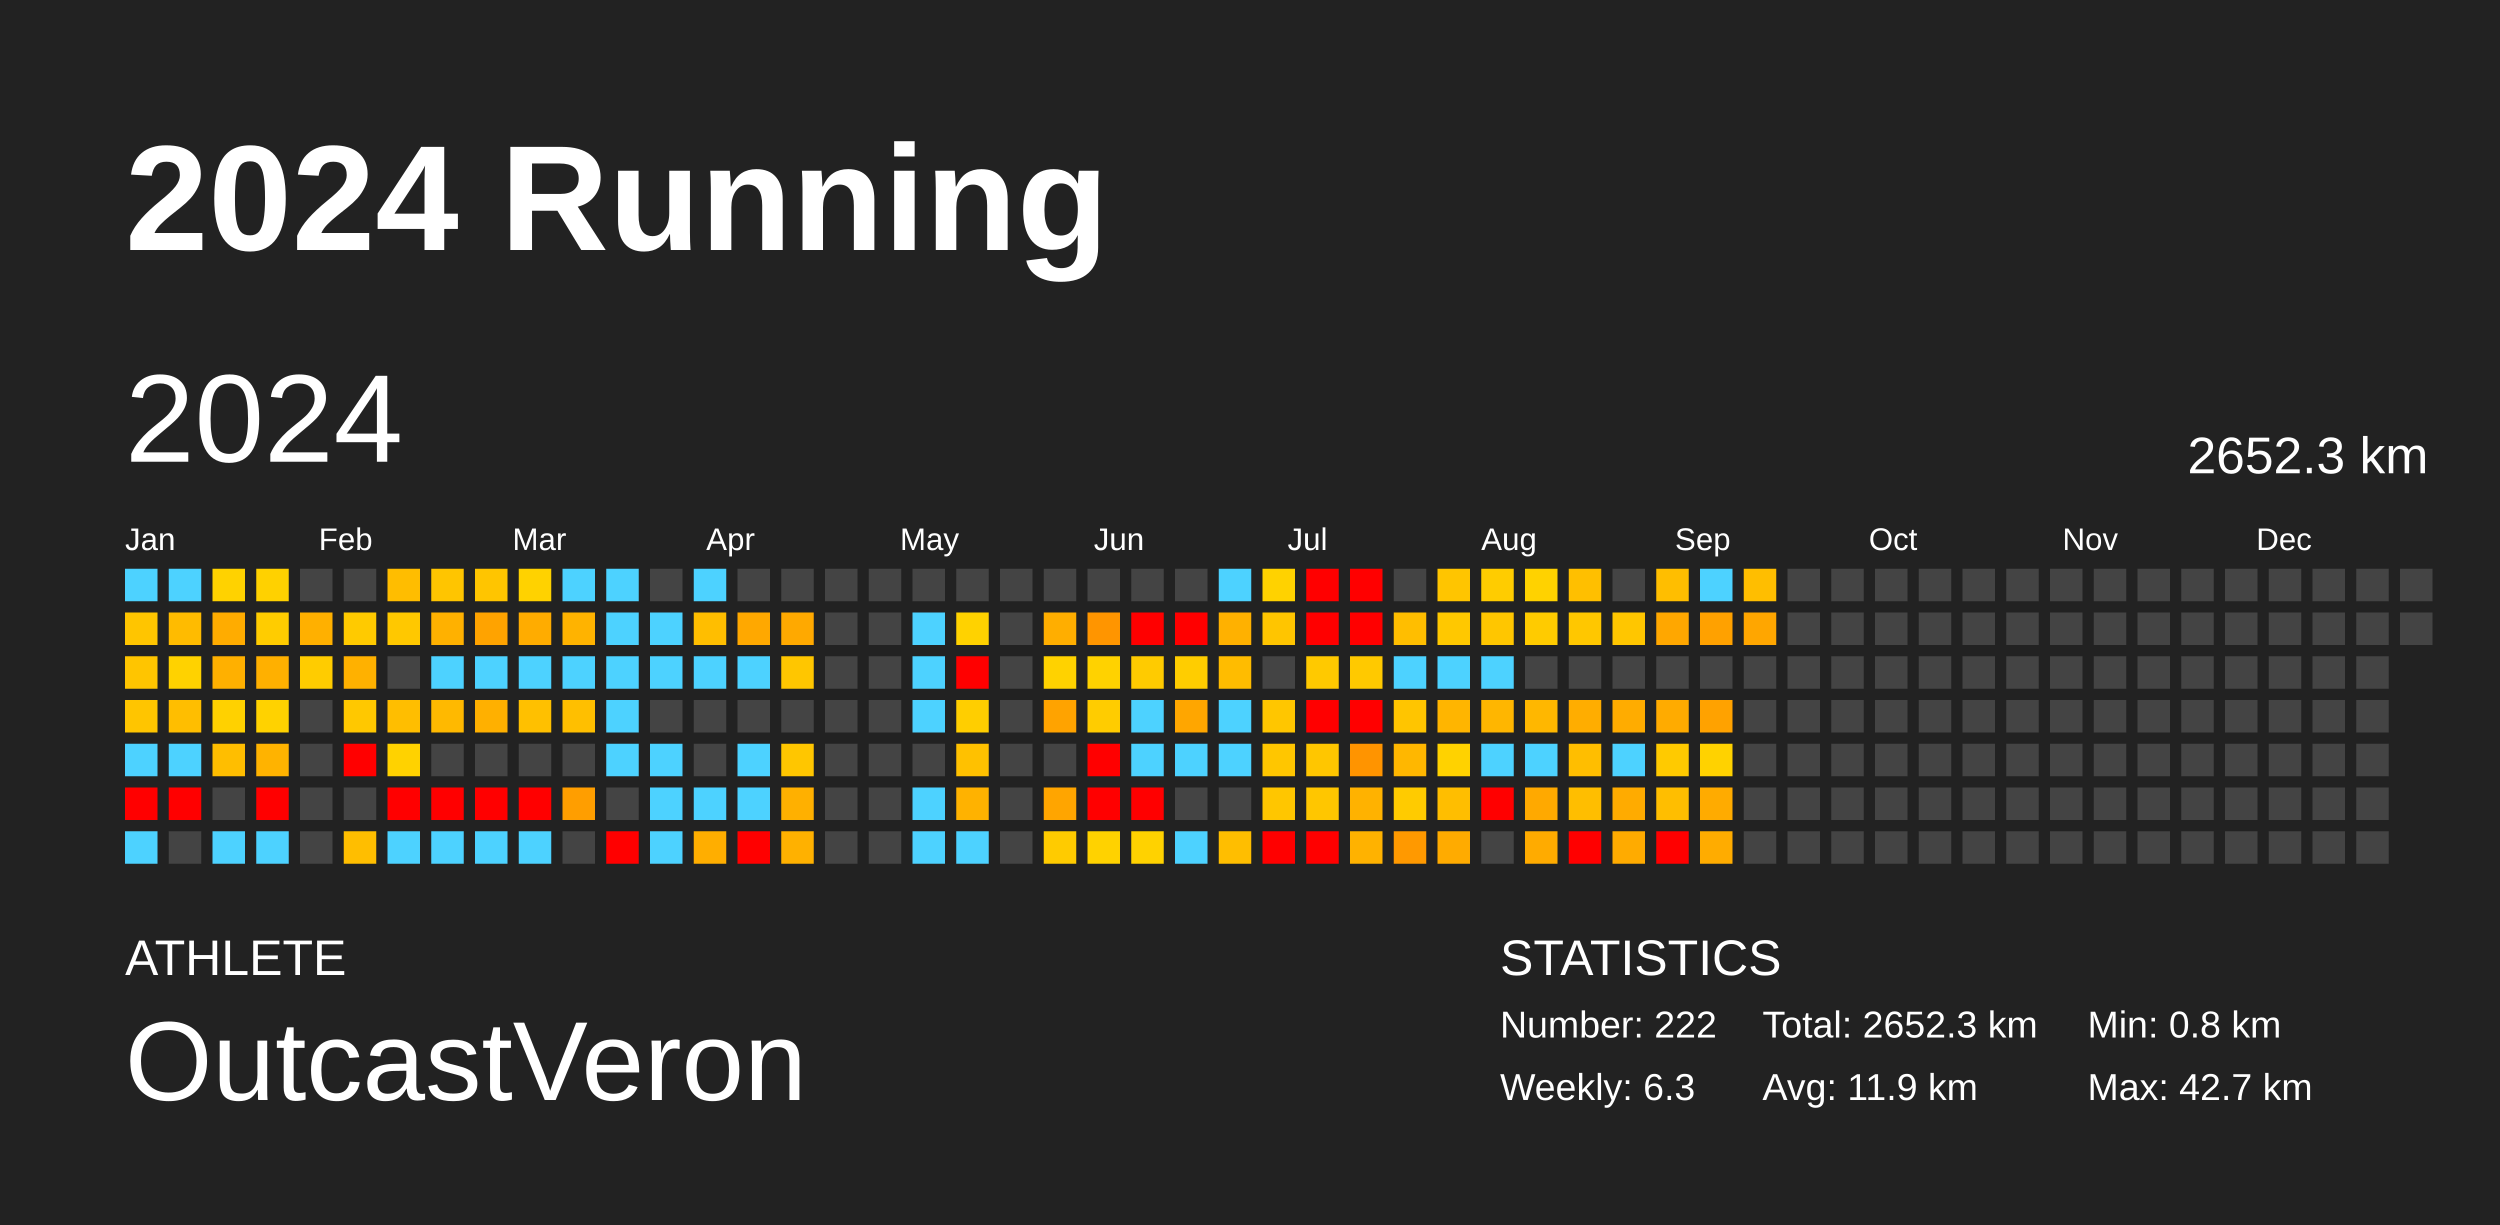
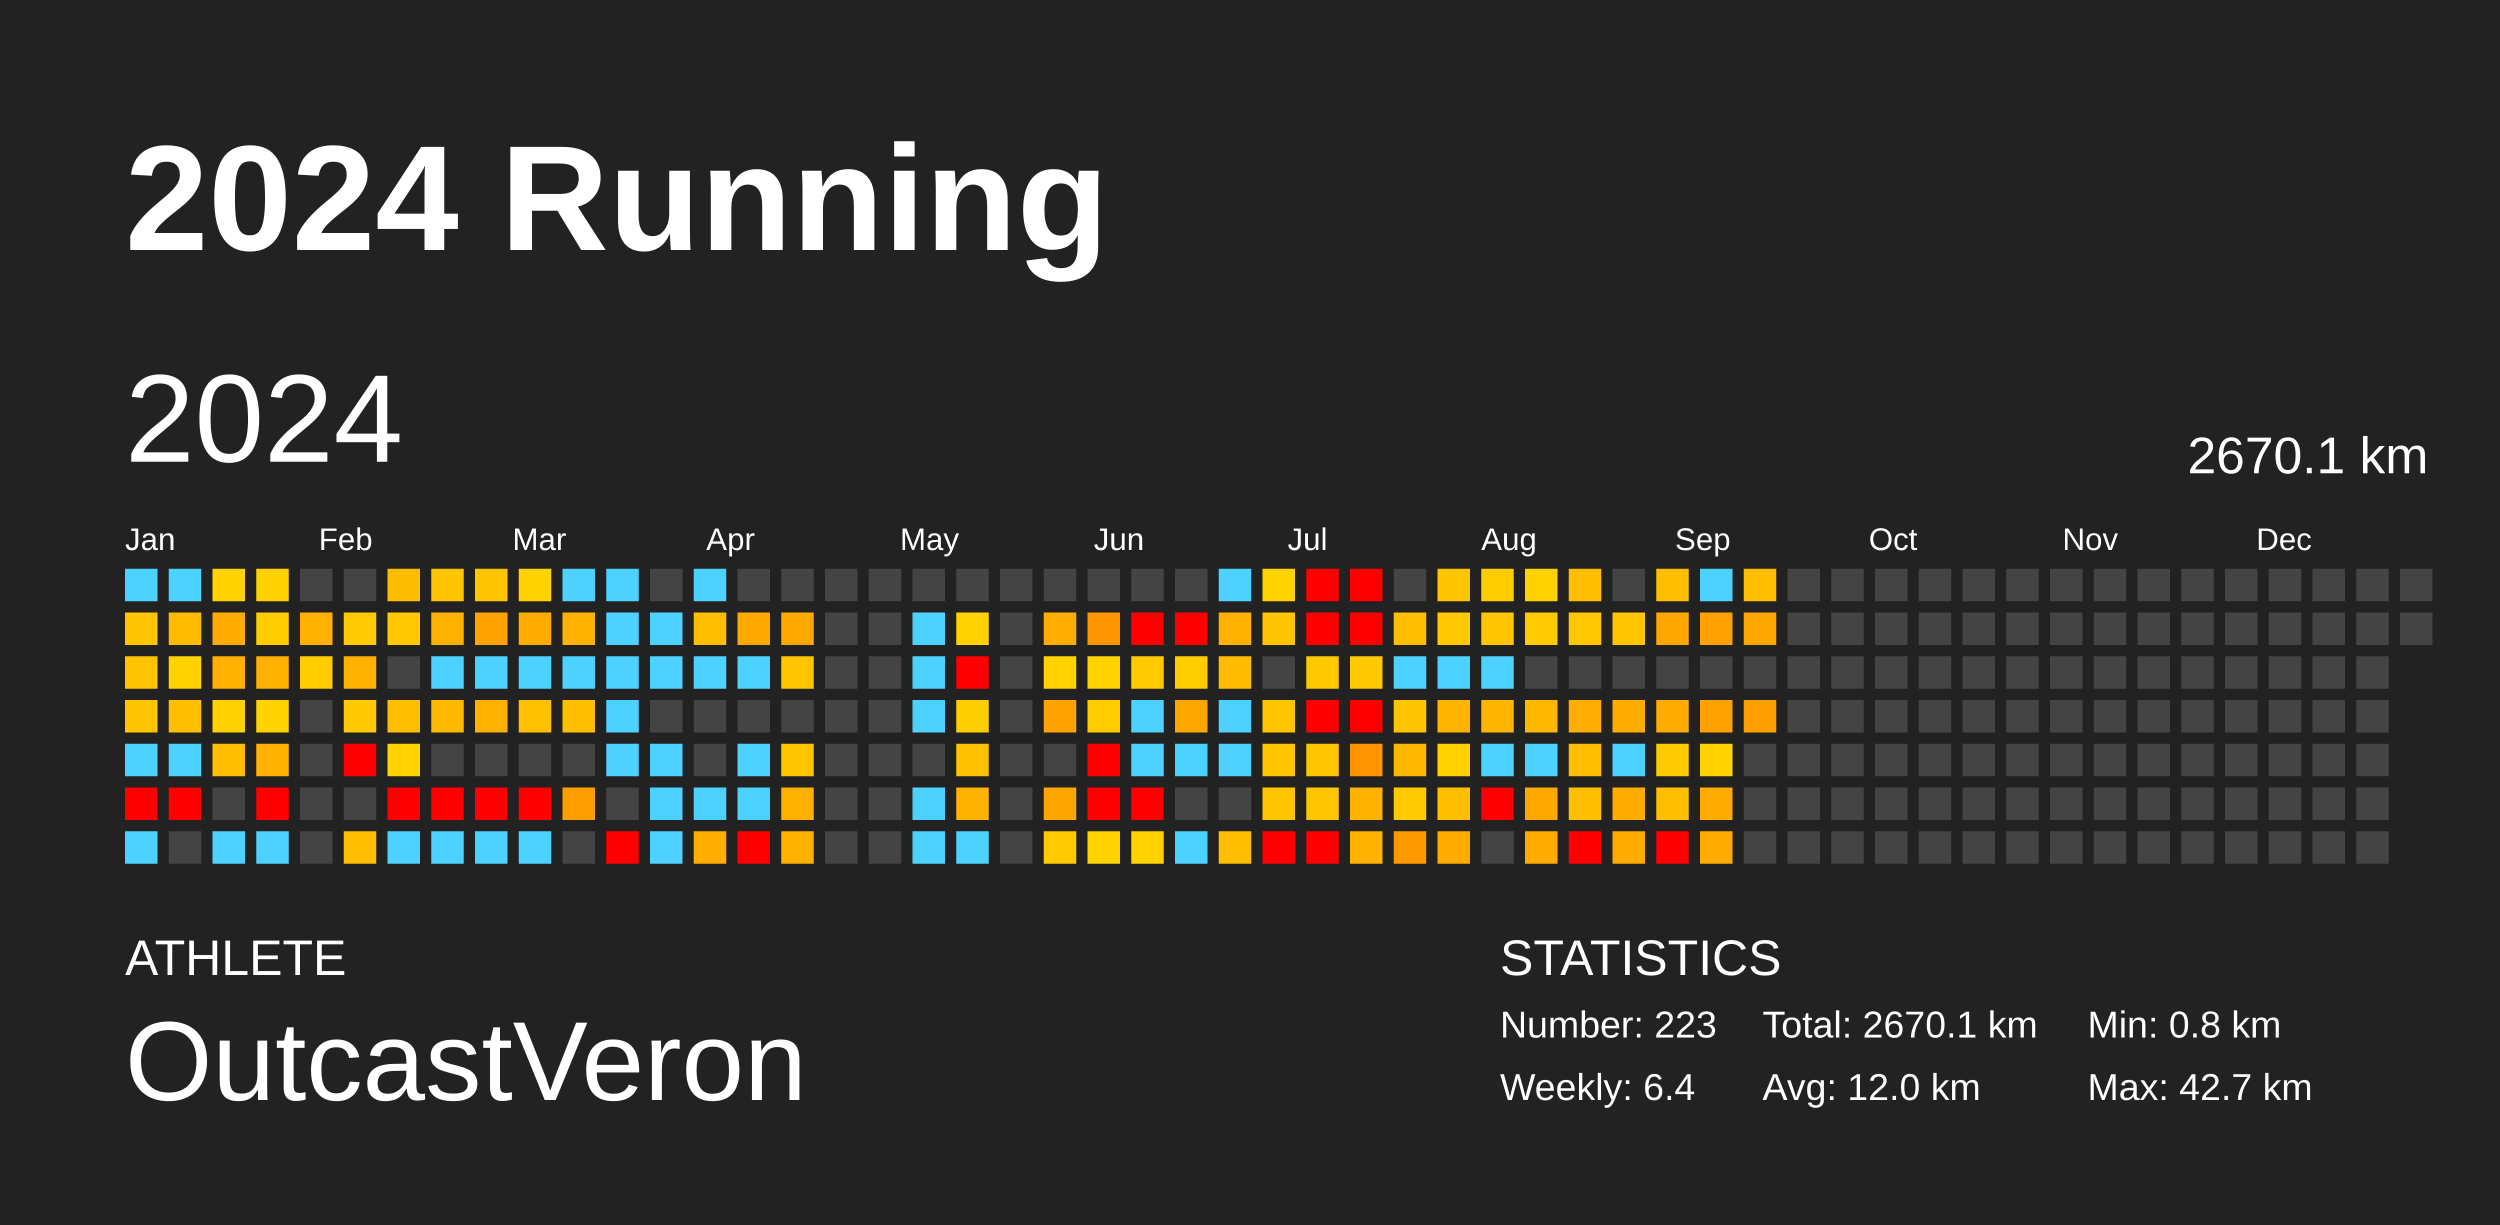
<svg xmlns="http://www.w3.org/2000/svg" baseProfile="full" height="98mm" version="1.1" viewBox="0,0,200,98" width="200mm">
  <defs />
  <rect fill="#222222" height="98" width="200" x="0" y="0" />
  <text fill="#FFFFFF" style="font-size:12px; font-family:Arial; font-weight:bold;" x="10" y="20">2024 Running</text>
  <text fill="#FFFFFF" style="font-size:4px; font-family:Arial" x="10" y="78">ATHLETE</text>
  <text fill="#FFFFFF" style="font-size:9px; font-family:Arial" x="10" y="88">OutcastVeron</text>
  <text fill="#FFFFFF" style="font-size:4px; font-family:Arial" x="120" y="78">STATISTICS</text>
-   <text fill="#FFFFFF" style="font-size:3px; font-family:Arial" x="120" y="83">Number: 222</text>
-   <text fill="#FFFFFF" style="font-size:3px; font-family:Arial" x="120" y="88">Weekly: 6.3</text>
-   <text fill="#FFFFFF" style="font-size:3px; font-family:Arial" x="141" y="83">Total: 2652.3 km</text>
-   <text fill="#FFFFFF" style="font-size:3px; font-family:Arial" x="141" y="88">Avg: 11.9 km</text>
+   <text fill="#FFFFFF" style="font-size:3px; font-family:Arial" x="120" y="83">Number: 223</text>
+   <text fill="#FFFFFF" style="font-size:3px; font-family:Arial" x="120" y="88">Weekly: 6.4</text>
+   <text fill="#FFFFFF" style="font-size:3px; font-family:Arial" x="141" y="83">Total: 2670.1 km</text>
+   <text fill="#FFFFFF" style="font-size:3px; font-family:Arial" x="141" y="88">Avg: 12.0 km</text>
  <text fill="#FFFFFF" style="font-size:3px; font-family:Arial" x="167" y="83">Min: 0.8 km</text>
  <text fill="#FFFFFF" style="font-size:3px; font-family:Arial" x="167" y="88">Max: 42.7 km</text>
  <text dominant-baseline="hanging" fill="#FFFFFF" style="font-size:10.0px; font-family:Arial;" x="10" y="30">2024</text>
-   <text dominant-baseline="hanging" fill="#FFFFFF" style="font-size:4.125px; font-family:Arial;" x="175" y="35">2652.3 km</text>
+   <text dominant-baseline="hanging" fill="#FFFFFF" style="font-size:4.125px; font-family:Arial;" x="175" y="35">2670.1 km</text>
  <text fill="#FFFFFF" style="font-size:2.5px; font-family:Arial" x="10.0" y="44">Jan</text>
  <text fill="#FFFFFF" style="font-size:2.5px; font-family:Arial" x="25.5" y="44">Feb</text>
  <text fill="#FFFFFF" style="font-size:2.5px; font-family:Arial" x="41.0" y="44">Mar</text>
  <text fill="#FFFFFF" style="font-size:2.5px; font-family:Arial" x="56.5" y="44">Apr</text>
  <text fill="#FFFFFF" style="font-size:2.5px; font-family:Arial" x="72.0" y="44">May</text>
  <text fill="#FFFFFF" style="font-size:2.5px; font-family:Arial" x="87.5" y="44">Jun</text>
  <text fill="#FFFFFF" style="font-size:2.5px; font-family:Arial" x="103.0" y="44">Jul</text>
  <text fill="#FFFFFF" style="font-size:2.5px; font-family:Arial" x="118.5" y="44">Aug</text>
  <text fill="#FFFFFF" style="font-size:2.5px; font-family:Arial" x="134.0" y="44">Sep</text>
  <text fill="#FFFFFF" style="font-size:2.5px; font-family:Arial" x="149.5" y="44">Oct</text>
  <text fill="#FFFFFF" style="font-size:2.5px; font-family:Arial" x="165.0" y="44">Nov</text>
  <text fill="#FFFFFF" style="font-size:2.5px; font-family:Arial" x="180.5" y="44">Dec</text>
  <rect fill="#4dd2ff" height="2.6" width="2.6" x="10.0" y="45.5" />
  <rect fill="#ffc500" height="2.6" width="2.6" x="10.0" y="49.0" />
  <rect fill="#ffc500" height="2.6" width="2.6" x="10.0" y="52.5" />
  <rect fill="#ffc500" height="2.6" width="2.6" x="10.0" y="56.0" />
  <rect fill="#4dd2ff" height="2.6" width="2.6" x="10.0" y="59.5" />
  <rect fill="red" height="2.6" width="2.6" x="10.0" y="63.0" />
  <rect fill="#4dd2ff" height="2.6" width="2.6" x="10.0" y="66.5" />
  <rect fill="#4dd2ff" height="2.6" width="2.6" x="13.5" y="45.5" />
  <rect fill="#ffbb00" height="2.6" width="2.6" x="13.5" y="49.0" />
  <rect fill="#ffd200" height="2.6" width="2.6" x="13.5" y="52.5" />
  <rect fill="#ffbe00" height="2.6" width="2.6" x="13.5" y="56.0" />
  <rect fill="#4dd2ff" height="2.6" width="2.6" x="13.5" y="59.5" />
  <rect fill="red" height="2.6" width="2.6" x="13.5" y="63.0" />
  <rect fill="#444444" height="2.6" width="2.6" x="13.5" y="66.5" />
  <rect fill="#ffd200" height="2.6" width="2.6" x="17.0" y="45.5" />
  <rect fill="#ffac00" height="2.6" width="2.6" x="17.0" y="49.0" />
  <rect fill="#ffb000" height="2.6" width="2.6" x="17.0" y="52.5" />
  <rect fill="#ffd100" height="2.6" width="2.6" x="17.0" y="56.0" />
  <rect fill="#ffbe00" height="2.6" width="2.6" x="17.0" y="59.5" />
  <rect fill="#444444" height="2.6" width="2.6" x="17.0" y="63.0" />
  <rect fill="#4dd2ff" height="2.6" width="2.6" x="17.0" y="66.5" />
  <rect fill="#ffd100" height="2.6" width="2.6" x="20.5" y="45.5" />
  <rect fill="#ffcc00" height="2.6" width="2.6" x="20.5" y="49.0" />
  <rect fill="#ffb000" height="2.6" width="2.6" x="20.5" y="52.5" />
  <rect fill="#ffd200" height="2.6" width="2.6" x="20.5" y="56.0" />
  <rect fill="#ffb300" height="2.6" width="2.6" x="20.5" y="59.5" />
  <rect fill="red" height="2.6" width="2.6" x="20.5" y="63.0" />
  <rect fill="#4dd2ff" height="2.6" width="2.6" x="20.5" y="66.5" />
  <rect fill="#444444" height="2.6" width="2.6" x="24.0" y="45.5" />
  <rect fill="#ffb000" height="2.6" width="2.6" x="24.0" y="49.0" />
  <rect fill="#ffcc00" height="2.6" width="2.6" x="24.0" y="52.5" />
  <rect fill="#444444" height="2.6" width="2.6" x="24.0" y="56.0" />
  <rect fill="#444444" height="2.6" width="2.6" x="24.0" y="59.5" />
  <rect fill="#444444" height="2.6" width="2.6" x="24.0" y="63.0" />
  <rect fill="#444444" height="2.6" width="2.6" x="24.0" y="66.5" />
  <rect fill="#444444" height="2.6" width="2.6" x="27.5" y="45.5" />
  <rect fill="#ffca00" height="2.6" width="2.6" x="27.5" y="49.0" />
  <rect fill="#ffb100" height="2.6" width="2.6" x="27.5" y="52.5" />
  <rect fill="#ffc800" height="2.6" width="2.6" x="27.5" y="56.0" />
  <rect fill="red" height="2.6" width="2.6" x="27.5" y="59.5" />
  <rect fill="#444444" height="2.6" width="2.6" x="27.5" y="63.0" />
  <rect fill="#ffbe00" height="2.6" width="2.6" x="27.5" y="66.5" />
  <rect fill="#ffbd00" height="2.6" width="2.6" x="31.0" y="45.5" />
  <rect fill="#ffc800" height="2.6" width="2.6" x="31.0" y="49.0" />
  <rect fill="#444444" height="2.6" width="2.6" x="31.0" y="52.5" />
  <rect fill="#ffbe00" height="2.6" width="2.6" x="31.0" y="56.0" />
  <rect fill="#ffd200" height="2.6" width="2.6" x="31.0" y="59.5" />
  <rect fill="red" height="2.6" width="2.6" x="31.0" y="63.0" />
  <rect fill="#4dd2ff" height="2.6" width="2.6" x="31.0" y="66.5" />
  <rect fill="#ffc500" height="2.6" width="2.6" x="34.5" y="45.5" />
  <rect fill="#ffb100" height="2.6" width="2.6" x="34.5" y="49.0" />
  <rect fill="#4dd2ff" height="2.6" width="2.6" x="34.5" y="52.5" />
  <rect fill="#ffb900" height="2.6" width="2.6" x="34.5" y="56.0" />
  <rect fill="#444444" height="2.6" width="2.6" x="34.5" y="59.5" />
  <rect fill="red" height="2.6" width="2.6" x="34.5" y="63.0" />
  <rect fill="#4dd2ff" height="2.6" width="2.6" x="34.5" y="66.5" />
  <rect fill="#ffc500" height="2.6" width="2.6" x="38.0" y="45.5" />
  <rect fill="#ffa300" height="2.6" width="2.6" x="38.0" y="49.0" />
  <rect fill="#4dd2ff" height="2.6" width="2.6" x="38.0" y="52.5" />
  <rect fill="#ffb000" height="2.6" width="2.6" x="38.0" y="56.0" />
  <rect fill="#444444" height="2.6" width="2.6" x="38.0" y="59.5" />
  <rect fill="red" height="2.6" width="2.6" x="38.0" y="63.0" />
  <rect fill="#4dd2ff" height="2.6" width="2.6" x="38.0" y="66.5" />
  <rect fill="#ffd200" height="2.6" width="2.6" x="41.5" y="45.5" />
  <rect fill="#ffac00" height="2.6" width="2.6" x="41.5" y="49.0" />
  <rect fill="#4dd2ff" height="2.6" width="2.6" x="41.5" y="52.5" />
  <rect fill="#ffc000" height="2.6" width="2.6" x="41.5" y="56.0" />
  <rect fill="#444444" height="2.6" width="2.6" x="41.5" y="59.5" />
  <rect fill="red" height="2.6" width="2.6" x="41.5" y="63.0" />
  <rect fill="#4dd2ff" height="2.6" width="2.6" x="41.5" y="66.5" />
  <rect fill="#4dd2ff" height="2.6" width="2.6" x="45.0" y="45.5" />
  <rect fill="#ffb300" height="2.6" width="2.6" x="45.0" y="49.0" />
  <rect fill="#4dd2ff" height="2.6" width="2.6" x="45.0" y="52.5" />
  <rect fill="#ffbf00" height="2.6" width="2.6" x="45.0" y="56.0" />
  <rect fill="#444444" height="2.6" width="2.6" x="45.0" y="59.5" />
  <rect fill="#ff9e00" height="2.6" width="2.6" x="45.0" y="63.0" />
  <rect fill="#444444" height="2.6" width="2.6" x="45.0" y="66.5" />
  <rect fill="#4dd2ff" height="2.6" width="2.6" x="48.5" y="45.5" />
  <rect fill="#4dd2ff" height="2.6" width="2.6" x="48.5" y="49.0" />
  <rect fill="#4dd2ff" height="2.6" width="2.6" x="48.5" y="52.5" />
  <rect fill="#4dd2ff" height="2.6" width="2.6" x="48.5" y="56.0" />
  <rect fill="#4dd2ff" height="2.6" width="2.6" x="48.5" y="59.5" />
  <rect fill="#444444" height="2.6" width="2.6" x="48.5" y="63.0" />
  <rect fill="red" height="2.6" width="2.6" x="48.5" y="66.5" />
  <rect fill="#444444" height="2.6" width="2.6" x="52.0" y="45.5" />
  <rect fill="#4dd2ff" height="2.6" width="2.6" x="52.0" y="49.0" />
  <rect fill="#4dd2ff" height="2.6" width="2.6" x="52.0" y="52.5" />
  <rect fill="#444444" height="2.6" width="2.6" x="52.0" y="56.0" />
  <rect fill="#4dd2ff" height="2.6" width="2.6" x="52.0" y="59.5" />
  <rect fill="#4dd2ff" height="2.6" width="2.6" x="52.0" y="63.0" />
  <rect fill="#4dd2ff" height="2.6" width="2.6" x="52.0" y="66.5" />
  <rect fill="#4dd2ff" height="2.6" width="2.6" x="55.5" y="45.5" />
  <rect fill="#ffbe00" height="2.6" width="2.6" x="55.5" y="49.0" />
  <rect fill="#4dd2ff" height="2.6" width="2.6" x="55.5" y="52.5" />
  <rect fill="#444444" height="2.6" width="2.6" x="55.5" y="56.0" />
  <rect fill="#444444" height="2.6" width="2.6" x="55.5" y="59.5" />
  <rect fill="#4dd2ff" height="2.6" width="2.6" x="55.5" y="63.0" />
  <rect fill="#ffae00" height="2.6" width="2.6" x="55.5" y="66.5" />
  <rect fill="#444444" height="2.6" width="2.6" x="59.0" y="45.5" />
  <rect fill="#ffa800" height="2.6" width="2.6" x="59.0" y="49.0" />
  <rect fill="#4dd2ff" height="2.6" width="2.6" x="59.0" y="52.5" />
  <rect fill="#444444" height="2.6" width="2.6" x="59.0" y="56.0" />
  <rect fill="#4dd2ff" height="2.6" width="2.6" x="59.0" y="59.5" />
  <rect fill="#4dd2ff" height="2.6" width="2.6" x="59.0" y="63.0" />
  <rect fill="red" height="2.6" width="2.6" x="59.0" y="66.5" />
  <rect fill="#444444" height="2.6" width="2.6" x="62.5" y="45.5" />
  <rect fill="#ffa900" height="2.6" width="2.6" x="62.5" y="49.0" />
  <rect fill="#ffc600" height="2.6" width="2.6" x="62.5" y="52.5" />
  <rect fill="#444444" height="2.6" width="2.6" x="62.5" y="56.0" />
  <rect fill="#ffc600" height="2.6" width="2.6" x="62.5" y="59.5" />
  <rect fill="#ffb000" height="2.6" width="2.6" x="62.5" y="63.0" />
  <rect fill="#ffb100" height="2.6" width="2.6" x="62.5" y="66.5" />
  <rect fill="#444444" height="2.6" width="2.6" x="66.0" y="45.5" />
  <rect fill="#444444" height="2.6" width="2.6" x="66.0" y="49.0" />
  <rect fill="#444444" height="2.6" width="2.6" x="66.0" y="52.5" />
  <rect fill="#444444" height="2.6" width="2.6" x="66.0" y="56.0" />
  <rect fill="#444444" height="2.6" width="2.6" x="66.0" y="59.5" />
  <rect fill="#444444" height="2.6" width="2.6" x="66.0" y="63.0" />
  <rect fill="#444444" height="2.6" width="2.6" x="66.0" y="66.5" />
  <rect fill="#444444" height="2.6" width="2.6" x="69.5" y="45.5" />
  <rect fill="#444444" height="2.6" width="2.6" x="69.5" y="49.0" />
  <rect fill="#444444" height="2.6" width="2.6" x="69.5" y="52.5" />
  <rect fill="#444444" height="2.6" width="2.6" x="69.5" y="56.0" />
  <rect fill="#444444" height="2.6" width="2.6" x="69.5" y="59.5" />
  <rect fill="#444444" height="2.6" width="2.6" x="69.5" y="63.0" />
  <rect fill="#444444" height="2.6" width="2.6" x="69.5" y="66.5" />
  <rect fill="#444444" height="2.6" width="2.6" x="73.0" y="45.5" />
  <rect fill="#4dd2ff" height="2.6" width="2.6" x="73.0" y="49.0" />
  <rect fill="#4dd2ff" height="2.6" width="2.6" x="73.0" y="52.5" />
  <rect fill="#4dd2ff" height="2.6" width="2.6" x="73.0" y="56.0" />
  <rect fill="#444444" height="2.6" width="2.6" x="73.0" y="59.5" />
  <rect fill="#4dd2ff" height="2.6" width="2.6" x="73.0" y="63.0" />
  <rect fill="#4dd2ff" height="2.6" width="2.6" x="73.0" y="66.5" />
  <rect fill="#444444" height="2.6" width="2.6" x="76.5" y="45.5" />
  <rect fill="#ffd200" height="2.6" width="2.6" x="76.5" y="49.0" />
  <rect fill="red" height="2.6" width="2.6" x="76.5" y="52.5" />
  <rect fill="#ffce00" height="2.6" width="2.6" x="76.5" y="56.0" />
  <rect fill="#ffc100" height="2.6" width="2.6" x="76.5" y="59.5" />
  <rect fill="#ffb200" height="2.6" width="2.6" x="76.5" y="63.0" />
  <rect fill="#4dd2ff" height="2.6" width="2.6" x="76.5" y="66.5" />
  <rect fill="#444444" height="2.6" width="2.6" x="80.0" y="45.5" />
  <rect fill="#444444" height="2.6" width="2.6" x="80.0" y="49.0" />
  <rect fill="#444444" height="2.6" width="2.6" x="80.0" y="52.5" />
  <rect fill="#444444" height="2.6" width="2.6" x="80.0" y="56.0" />
  <rect fill="#444444" height="2.6" width="2.6" x="80.0" y="59.5" />
  <rect fill="#444444" height="2.6" width="2.6" x="80.0" y="63.0" />
  <rect fill="#444444" height="2.6" width="2.6" x="80.0" y="66.5" />
  <rect fill="#444444" height="2.6" width="2.6" x="83.5" y="45.5" />
  <rect fill="#ffae00" height="2.6" width="2.6" x="83.5" y="49.0" />
  <rect fill="#ffd200" height="2.6" width="2.6" x="83.5" y="52.5" />
  <rect fill="#ffa300" height="2.6" width="2.6" x="83.5" y="56.0" />
  <rect fill="#444444" height="2.6" width="2.6" x="83.5" y="59.5" />
  <rect fill="#ffa500" height="2.6" width="2.6" x="83.5" y="63.0" />
  <rect fill="#ffcb00" height="2.6" width="2.6" x="83.5" y="66.5" />
  <rect fill="#444444" height="2.6" width="2.6" x="87.0" y="45.5" />
  <rect fill="#ff9500" height="2.6" width="2.6" x="87.0" y="49.0" />
  <rect fill="#ffd200" height="2.6" width="2.6" x="87.0" y="52.5" />
  <rect fill="#ffcc00" height="2.6" width="2.6" x="87.0" y="56.0" />
  <rect fill="red" height="2.6" width="2.6" x="87.0" y="59.5" />
  <rect fill="red" height="2.6" width="2.6" x="87.0" y="63.0" />
  <rect fill="#ffd200" height="2.6" width="2.6" x="87.0" y="66.5" />
  <rect fill="#444444" height="2.6" width="2.6" x="90.5" y="45.5" />
  <rect fill="red" height="2.6" width="2.6" x="90.5" y="49.0" />
  <rect fill="#ffcb00" height="2.6" width="2.6" x="90.5" y="52.5" />
  <rect fill="#4dd2ff" height="2.6" width="2.6" x="90.5" y="56.0" />
  <rect fill="#4dd2ff" height="2.6" width="2.6" x="90.5" y="59.5" />
  <rect fill="red" height="2.6" width="2.6" x="90.5" y="63.0" />
  <rect fill="#ffd200" height="2.6" width="2.6" x="90.5" y="66.5" />
  <rect fill="#444444" height="2.6" width="2.6" x="94.0" y="45.5" />
  <rect fill="red" height="2.6" width="2.6" x="94.0" y="49.0" />
  <rect fill="#ffcd00" height="2.6" width="2.6" x="94.0" y="52.5" />
  <rect fill="#ffa600" height="2.6" width="2.6" x="94.0" y="56.0" />
  <rect fill="#4dd2ff" height="2.6" width="2.6" x="94.0" y="59.5" />
  <rect fill="#444444" height="2.6" width="2.6" x="94.0" y="63.0" />
  <rect fill="#4dd2ff" height="2.6" width="2.6" x="94.0" y="66.5" />
  <rect fill="#4dd2ff" height="2.6" width="2.6" x="97.5" y="45.5" />
  <rect fill="#ffb100" height="2.6" width="2.6" x="97.5" y="49.0" />
  <rect fill="#ffbc00" height="2.6" width="2.6" x="97.5" y="52.5" />
  <rect fill="#4dd2ff" height="2.6" width="2.6" x="97.5" y="56.0" />
  <rect fill="#4dd2ff" height="2.6" width="2.6" x="97.5" y="59.5" />
  <rect fill="#444444" height="2.6" width="2.6" x="97.5" y="63.0" />
  <rect fill="#ffbe00" height="2.6" width="2.6" x="97.5" y="66.5" />
  <rect fill="#ffd200" height="2.6" width="2.6" x="101.0" y="45.5" />
  <rect fill="#ffc500" height="2.6" width="2.6" x="101.0" y="49.0" />
  <rect fill="#444444" height="2.6" width="2.6" x="101.0" y="52.5" />
  <rect fill="#ffc600" height="2.6" width="2.6" x="101.0" y="56.0" />
  <rect fill="#ffc600" height="2.6" width="2.6" x="101.0" y="59.5" />
  <rect fill="#ffc600" height="2.6" width="2.6" x="101.0" y="63.0" />
  <rect fill="red" height="2.6" width="2.6" x="101.0" y="66.5" />
  <rect fill="red" height="2.6" width="2.6" x="104.5" y="45.5" />
  <rect fill="red" height="2.6" width="2.6" x="104.5" y="49.0" />
  <rect fill="#ffc900" height="2.6" width="2.6" x="104.5" y="52.5" />
  <rect fill="red" height="2.6" width="2.6" x="104.5" y="56.0" />
  <rect fill="#ffc600" height="2.6" width="2.6" x="104.5" y="59.5" />
  <rect fill="#ffc600" height="2.6" width="2.6" x="104.5" y="63.0" />
  <rect fill="red" height="2.6" width="2.6" x="104.5" y="66.5" />
  <rect fill="red" height="2.6" width="2.6" x="108.0" y="45.5" />
  <rect fill="red" height="2.6" width="2.6" x="108.0" y="49.0" />
  <rect fill="#ffc900" height="2.6" width="2.6" x="108.0" y="52.5" />
  <rect fill="red" height="2.6" width="2.6" x="108.0" y="56.0" />
  <rect fill="#ff9400" height="2.6" width="2.6" x="108.0" y="59.5" />
  <rect fill="#ffb200" height="2.6" width="2.6" x="108.0" y="63.0" />
  <rect fill="#ffb200" height="2.6" width="2.6" x="108.0" y="66.5" />
  <rect fill="#444444" height="2.6" width="2.6" x="111.5" y="45.5" />
  <rect fill="#ffbe00" height="2.6" width="2.6" x="111.5" y="49.0" />
  <rect fill="#4dd2ff" height="2.6" width="2.6" x="111.5" y="52.5" />
  <rect fill="#ffc500" height="2.6" width="2.6" x="111.5" y="56.0" />
  <rect fill="#ffb700" height="2.6" width="2.6" x="111.5" y="59.5" />
  <rect fill="#ffcb00" height="2.6" width="2.6" x="111.5" y="63.0" />
  <rect fill="#ff9900" height="2.6" width="2.6" x="111.5" y="66.5" />
  <rect fill="#ffc500" height="2.6" width="2.6" x="115.0" y="45.5" />
  <rect fill="#ffc800" height="2.6" width="2.6" x="115.0" y="49.0" />
  <rect fill="#4dd2ff" height="2.6" width="2.6" x="115.0" y="52.5" />
  <rect fill="#ffb500" height="2.6" width="2.6" x="115.0" y="56.0" />
  <rect fill="#ffd200" height="2.6" width="2.6" x="115.0" y="59.5" />
  <rect fill="#ffbe00" height="2.6" width="2.6" x="115.0" y="63.0" />
  <rect fill="#ffab00" height="2.6" width="2.6" x="115.0" y="66.5" />
  <rect fill="#ffcc00" height="2.6" width="2.6" x="118.5" y="45.5" />
  <rect fill="#ffc600" height="2.6" width="2.6" x="118.5" y="49.0" />
  <rect fill="#4dd2ff" height="2.6" width="2.6" x="118.5" y="52.5" />
  <rect fill="#ffb600" height="2.6" width="2.6" x="118.5" y="56.0" />
  <rect fill="#4dd2ff" height="2.6" width="2.6" x="118.5" y="59.5" />
  <rect fill="red" height="2.6" width="2.6" x="118.5" y="63.0" />
  <rect fill="#444444" height="2.6" width="2.6" x="118.5" y="66.5" />
  <rect fill="#ffd200" height="2.6" width="2.6" x="122.0" y="45.5" />
  <rect fill="#ffcb00" height="2.6" width="2.6" x="122.0" y="49.0" />
  <rect fill="#444444" height="2.6" width="2.6" x="122.0" y="52.5" />
  <rect fill="#ffb700" height="2.6" width="2.6" x="122.0" y="56.0" />
  <rect fill="#4dd2ff" height="2.6" width="2.6" x="122.0" y="59.5" />
  <rect fill="#ffa900" height="2.6" width="2.6" x="122.0" y="63.0" />
  <rect fill="#ffab00" height="2.6" width="2.6" x="122.0" y="66.5" />
  <rect fill="#ffbf00" height="2.6" width="2.6" x="125.5" y="45.5" />
  <rect fill="#ffc700" height="2.6" width="2.6" x="125.5" y="49.0" />
  <rect fill="#444444" height="2.6" width="2.6" x="125.5" y="52.5" />
  <rect fill="#ffad00" height="2.6" width="2.6" x="125.5" y="56.0" />
  <rect fill="#ffbe00" height="2.6" width="2.6" x="125.5" y="59.5" />
  <rect fill="#ffbe00" height="2.6" width="2.6" x="125.5" y="63.0" />
  <rect fill="red" height="2.6" width="2.6" x="125.5" y="66.5" />
  <rect fill="#444444" height="2.6" width="2.6" x="129.0" y="45.5" />
  <rect fill="#ffc600" height="2.6" width="2.6" x="129.0" y="49.0" />
  <rect fill="#444444" height="2.6" width="2.6" x="129.0" y="52.5" />
  <rect fill="#ffac00" height="2.6" width="2.6" x="129.0" y="56.0" />
  <rect fill="#4dd2ff" height="2.6" width="2.6" x="129.0" y="59.5" />
  <rect fill="#ffab00" height="2.6" width="2.6" x="129.0" y="63.0" />
  <rect fill="#ffab00" height="2.6" width="2.6" x="129.0" y="66.5" />
  <rect fill="#ffbe00" height="2.6" width="2.6" x="132.5" y="45.5" />
  <rect fill="#ffa700" height="2.6" width="2.6" x="132.5" y="49.0" />
  <rect fill="#444444" height="2.6" width="2.6" x="132.5" y="52.5" />
  <rect fill="#ffab00" height="2.6" width="2.6" x="132.5" y="56.0" />
  <rect fill="#ffca00" height="2.6" width="2.6" x="132.5" y="59.5" />
  <rect fill="#ffbe00" height="2.6" width="2.6" x="132.5" y="63.0" />
  <rect fill="red" height="2.6" width="2.6" x="132.5" y="66.5" />
  <rect fill="#4dd2ff" height="2.6" width="2.6" x="136.0" y="45.5" />
  <rect fill="#ffa100" height="2.6" width="2.6" x="136.0" y="49.0" />
  <rect fill="#444444" height="2.6" width="2.6" x="136.0" y="52.5" />
  <rect fill="#ffa200" height="2.6" width="2.6" x="136.0" y="56.0" />
  <rect fill="#ffd200" height="2.6" width="2.6" x="136.0" y="59.5" />
  <rect fill="#ffab00" height="2.6" width="2.6" x="136.0" y="63.0" />
  <rect fill="#ffac00" height="2.6" width="2.6" x="136.0" y="66.5" />
  <rect fill="#ffbe00" height="2.6" width="2.6" x="139.5" y="45.5" />
  <rect fill="#ffa600" height="2.6" width="2.6" x="139.5" y="49.0" />
  <rect fill="#444444" height="2.6" width="2.6" x="139.5" y="52.5" />
-   <rect fill="#444444" height="2.6" width="2.6" x="139.5" y="56.0" />
+   <rect fill="#ffa000" height="2.6" width="2.6" x="139.5" y="56.0" />
  <rect fill="#444444" height="2.6" width="2.6" x="139.5" y="59.5" />
  <rect fill="#444444" height="2.6" width="2.6" x="139.5" y="63.0" />
  <rect fill="#444444" height="2.6" width="2.6" x="139.5" y="66.5" />
  <rect fill="#444444" height="2.6" width="2.6" x="143.0" y="45.5" />
  <rect fill="#444444" height="2.6" width="2.6" x="143.0" y="49.0" />
  <rect fill="#444444" height="2.6" width="2.6" x="143.0" y="52.5" />
  <rect fill="#444444" height="2.6" width="2.6" x="143.0" y="56.0" />
  <rect fill="#444444" height="2.6" width="2.6" x="143.0" y="59.5" />
  <rect fill="#444444" height="2.6" width="2.6" x="143.0" y="63.0" />
  <rect fill="#444444" height="2.6" width="2.6" x="143.0" y="66.5" />
  <rect fill="#444444" height="2.6" width="2.6" x="146.5" y="45.5" />
  <rect fill="#444444" height="2.6" width="2.6" x="146.5" y="49.0" />
  <rect fill="#444444" height="2.6" width="2.6" x="146.5" y="52.5" />
  <rect fill="#444444" height="2.6" width="2.6" x="146.5" y="56.0" />
  <rect fill="#444444" height="2.6" width="2.6" x="146.5" y="59.5" />
  <rect fill="#444444" height="2.6" width="2.6" x="146.5" y="63.0" />
  <rect fill="#444444" height="2.6" width="2.6" x="146.5" y="66.5" />
  <rect fill="#444444" height="2.6" width="2.6" x="150.0" y="45.5" />
  <rect fill="#444444" height="2.6" width="2.6" x="150.0" y="49.0" />
  <rect fill="#444444" height="2.6" width="2.6" x="150.0" y="52.5" />
  <rect fill="#444444" height="2.6" width="2.6" x="150.0" y="56.0" />
  <rect fill="#444444" height="2.6" width="2.6" x="150.0" y="59.5" />
  <rect fill="#444444" height="2.6" width="2.6" x="150.0" y="63.0" />
  <rect fill="#444444" height="2.6" width="2.6" x="150.0" y="66.5" />
  <rect fill="#444444" height="2.6" width="2.6" x="153.5" y="45.5" />
  <rect fill="#444444" height="2.6" width="2.6" x="153.5" y="49.0" />
  <rect fill="#444444" height="2.6" width="2.6" x="153.5" y="52.5" />
  <rect fill="#444444" height="2.6" width="2.6" x="153.5" y="56.0" />
  <rect fill="#444444" height="2.6" width="2.6" x="153.5" y="59.5" />
  <rect fill="#444444" height="2.6" width="2.6" x="153.5" y="63.0" />
  <rect fill="#444444" height="2.6" width="2.6" x="153.5" y="66.5" />
  <rect fill="#444444" height="2.6" width="2.6" x="157.0" y="45.5" />
  <rect fill="#444444" height="2.6" width="2.6" x="157.0" y="49.0" />
  <rect fill="#444444" height="2.6" width="2.6" x="157.0" y="52.5" />
  <rect fill="#444444" height="2.6" width="2.6" x="157.0" y="56.0" />
  <rect fill="#444444" height="2.6" width="2.6" x="157.0" y="59.5" />
  <rect fill="#444444" height="2.6" width="2.6" x="157.0" y="63.0" />
  <rect fill="#444444" height="2.6" width="2.6" x="157.0" y="66.5" />
  <rect fill="#444444" height="2.6" width="2.6" x="160.5" y="45.5" />
  <rect fill="#444444" height="2.6" width="2.6" x="160.5" y="49.0" />
  <rect fill="#444444" height="2.6" width="2.6" x="160.5" y="52.5" />
  <rect fill="#444444" height="2.6" width="2.6" x="160.5" y="56.0" />
  <rect fill="#444444" height="2.6" width="2.6" x="160.5" y="59.5" />
  <rect fill="#444444" height="2.6" width="2.6" x="160.5" y="63.0" />
  <rect fill="#444444" height="2.6" width="2.6" x="160.5" y="66.5" />
  <rect fill="#444444" height="2.6" width="2.6" x="164.0" y="45.5" />
  <rect fill="#444444" height="2.6" width="2.6" x="164.0" y="49.0" />
  <rect fill="#444444" height="2.6" width="2.6" x="164.0" y="52.5" />
  <rect fill="#444444" height="2.6" width="2.6" x="164.0" y="56.0" />
  <rect fill="#444444" height="2.6" width="2.6" x="164.0" y="59.5" />
  <rect fill="#444444" height="2.6" width="2.6" x="164.0" y="63.0" />
  <rect fill="#444444" height="2.6" width="2.6" x="164.0" y="66.5" />
  <rect fill="#444444" height="2.6" width="2.6" x="167.5" y="45.5" />
  <rect fill="#444444" height="2.6" width="2.6" x="167.5" y="49.0" />
  <rect fill="#444444" height="2.6" width="2.6" x="167.5" y="52.5" />
  <rect fill="#444444" height="2.6" width="2.6" x="167.5" y="56.0" />
  <rect fill="#444444" height="2.6" width="2.6" x="167.5" y="59.5" />
  <rect fill="#444444" height="2.6" width="2.6" x="167.5" y="63.0" />
  <rect fill="#444444" height="2.6" width="2.6" x="167.5" y="66.5" />
  <rect fill="#444444" height="2.6" width="2.6" x="171.0" y="45.5" />
  <rect fill="#444444" height="2.6" width="2.6" x="171.0" y="49.0" />
  <rect fill="#444444" height="2.6" width="2.6" x="171.0" y="52.5" />
  <rect fill="#444444" height="2.6" width="2.6" x="171.0" y="56.0" />
  <rect fill="#444444" height="2.6" width="2.6" x="171.0" y="59.5" />
  <rect fill="#444444" height="2.6" width="2.6" x="171.0" y="63.0" />
  <rect fill="#444444" height="2.6" width="2.6" x="171.0" y="66.5" />
  <rect fill="#444444" height="2.6" width="2.6" x="174.5" y="45.5" />
  <rect fill="#444444" height="2.6" width="2.6" x="174.5" y="49.0" />
  <rect fill="#444444" height="2.6" width="2.6" x="174.5" y="52.5" />
  <rect fill="#444444" height="2.6" width="2.6" x="174.5" y="56.0" />
  <rect fill="#444444" height="2.6" width="2.6" x="174.5" y="59.5" />
  <rect fill="#444444" height="2.6" width="2.6" x="174.5" y="63.0" />
  <rect fill="#444444" height="2.6" width="2.6" x="174.5" y="66.5" />
  <rect fill="#444444" height="2.6" width="2.6" x="178.0" y="45.5" />
  <rect fill="#444444" height="2.6" width="2.6" x="178.0" y="49.0" />
  <rect fill="#444444" height="2.6" width="2.6" x="178.0" y="52.5" />
  <rect fill="#444444" height="2.6" width="2.6" x="178.0" y="56.0" />
  <rect fill="#444444" height="2.6" width="2.6" x="178.0" y="59.5" />
  <rect fill="#444444" height="2.6" width="2.6" x="178.0" y="63.0" />
  <rect fill="#444444" height="2.6" width="2.6" x="178.0" y="66.5" />
  <rect fill="#444444" height="2.6" width="2.6" x="181.5" y="45.5" />
  <rect fill="#444444" height="2.6" width="2.6" x="181.5" y="49.0" />
  <rect fill="#444444" height="2.6" width="2.6" x="181.5" y="52.5" />
  <rect fill="#444444" height="2.6" width="2.6" x="181.5" y="56.0" />
  <rect fill="#444444" height="2.6" width="2.6" x="181.5" y="59.5" />
  <rect fill="#444444" height="2.6" width="2.6" x="181.5" y="63.0" />
  <rect fill="#444444" height="2.6" width="2.6" x="181.5" y="66.5" />
  <rect fill="#444444" height="2.6" width="2.6" x="185.0" y="45.5" />
  <rect fill="#444444" height="2.6" width="2.6" x="185.0" y="49.0" />
  <rect fill="#444444" height="2.6" width="2.6" x="185.0" y="52.5" />
  <rect fill="#444444" height="2.6" width="2.6" x="185.0" y="56.0" />
  <rect fill="#444444" height="2.6" width="2.6" x="185.0" y="59.5" />
  <rect fill="#444444" height="2.6" width="2.6" x="185.0" y="63.0" />
  <rect fill="#444444" height="2.6" width="2.6" x="185.0" y="66.5" />
  <rect fill="#444444" height="2.6" width="2.6" x="188.5" y="45.5" />
  <rect fill="#444444" height="2.6" width="2.6" x="188.5" y="49.0" />
  <rect fill="#444444" height="2.6" width="2.6" x="188.5" y="52.5" />
  <rect fill="#444444" height="2.6" width="2.6" x="188.5" y="56.0" />
  <rect fill="#444444" height="2.6" width="2.6" x="188.5" y="59.5" />
  <rect fill="#444444" height="2.6" width="2.6" x="188.5" y="63.0" />
  <rect fill="#444444" height="2.6" width="2.6" x="188.5" y="66.5" />
  <rect fill="#444444" height="2.6" width="2.6" x="192.0" y="45.5" />
  <rect fill="#444444" height="2.6" width="2.6" x="192.0" y="49.0" />
</svg>
